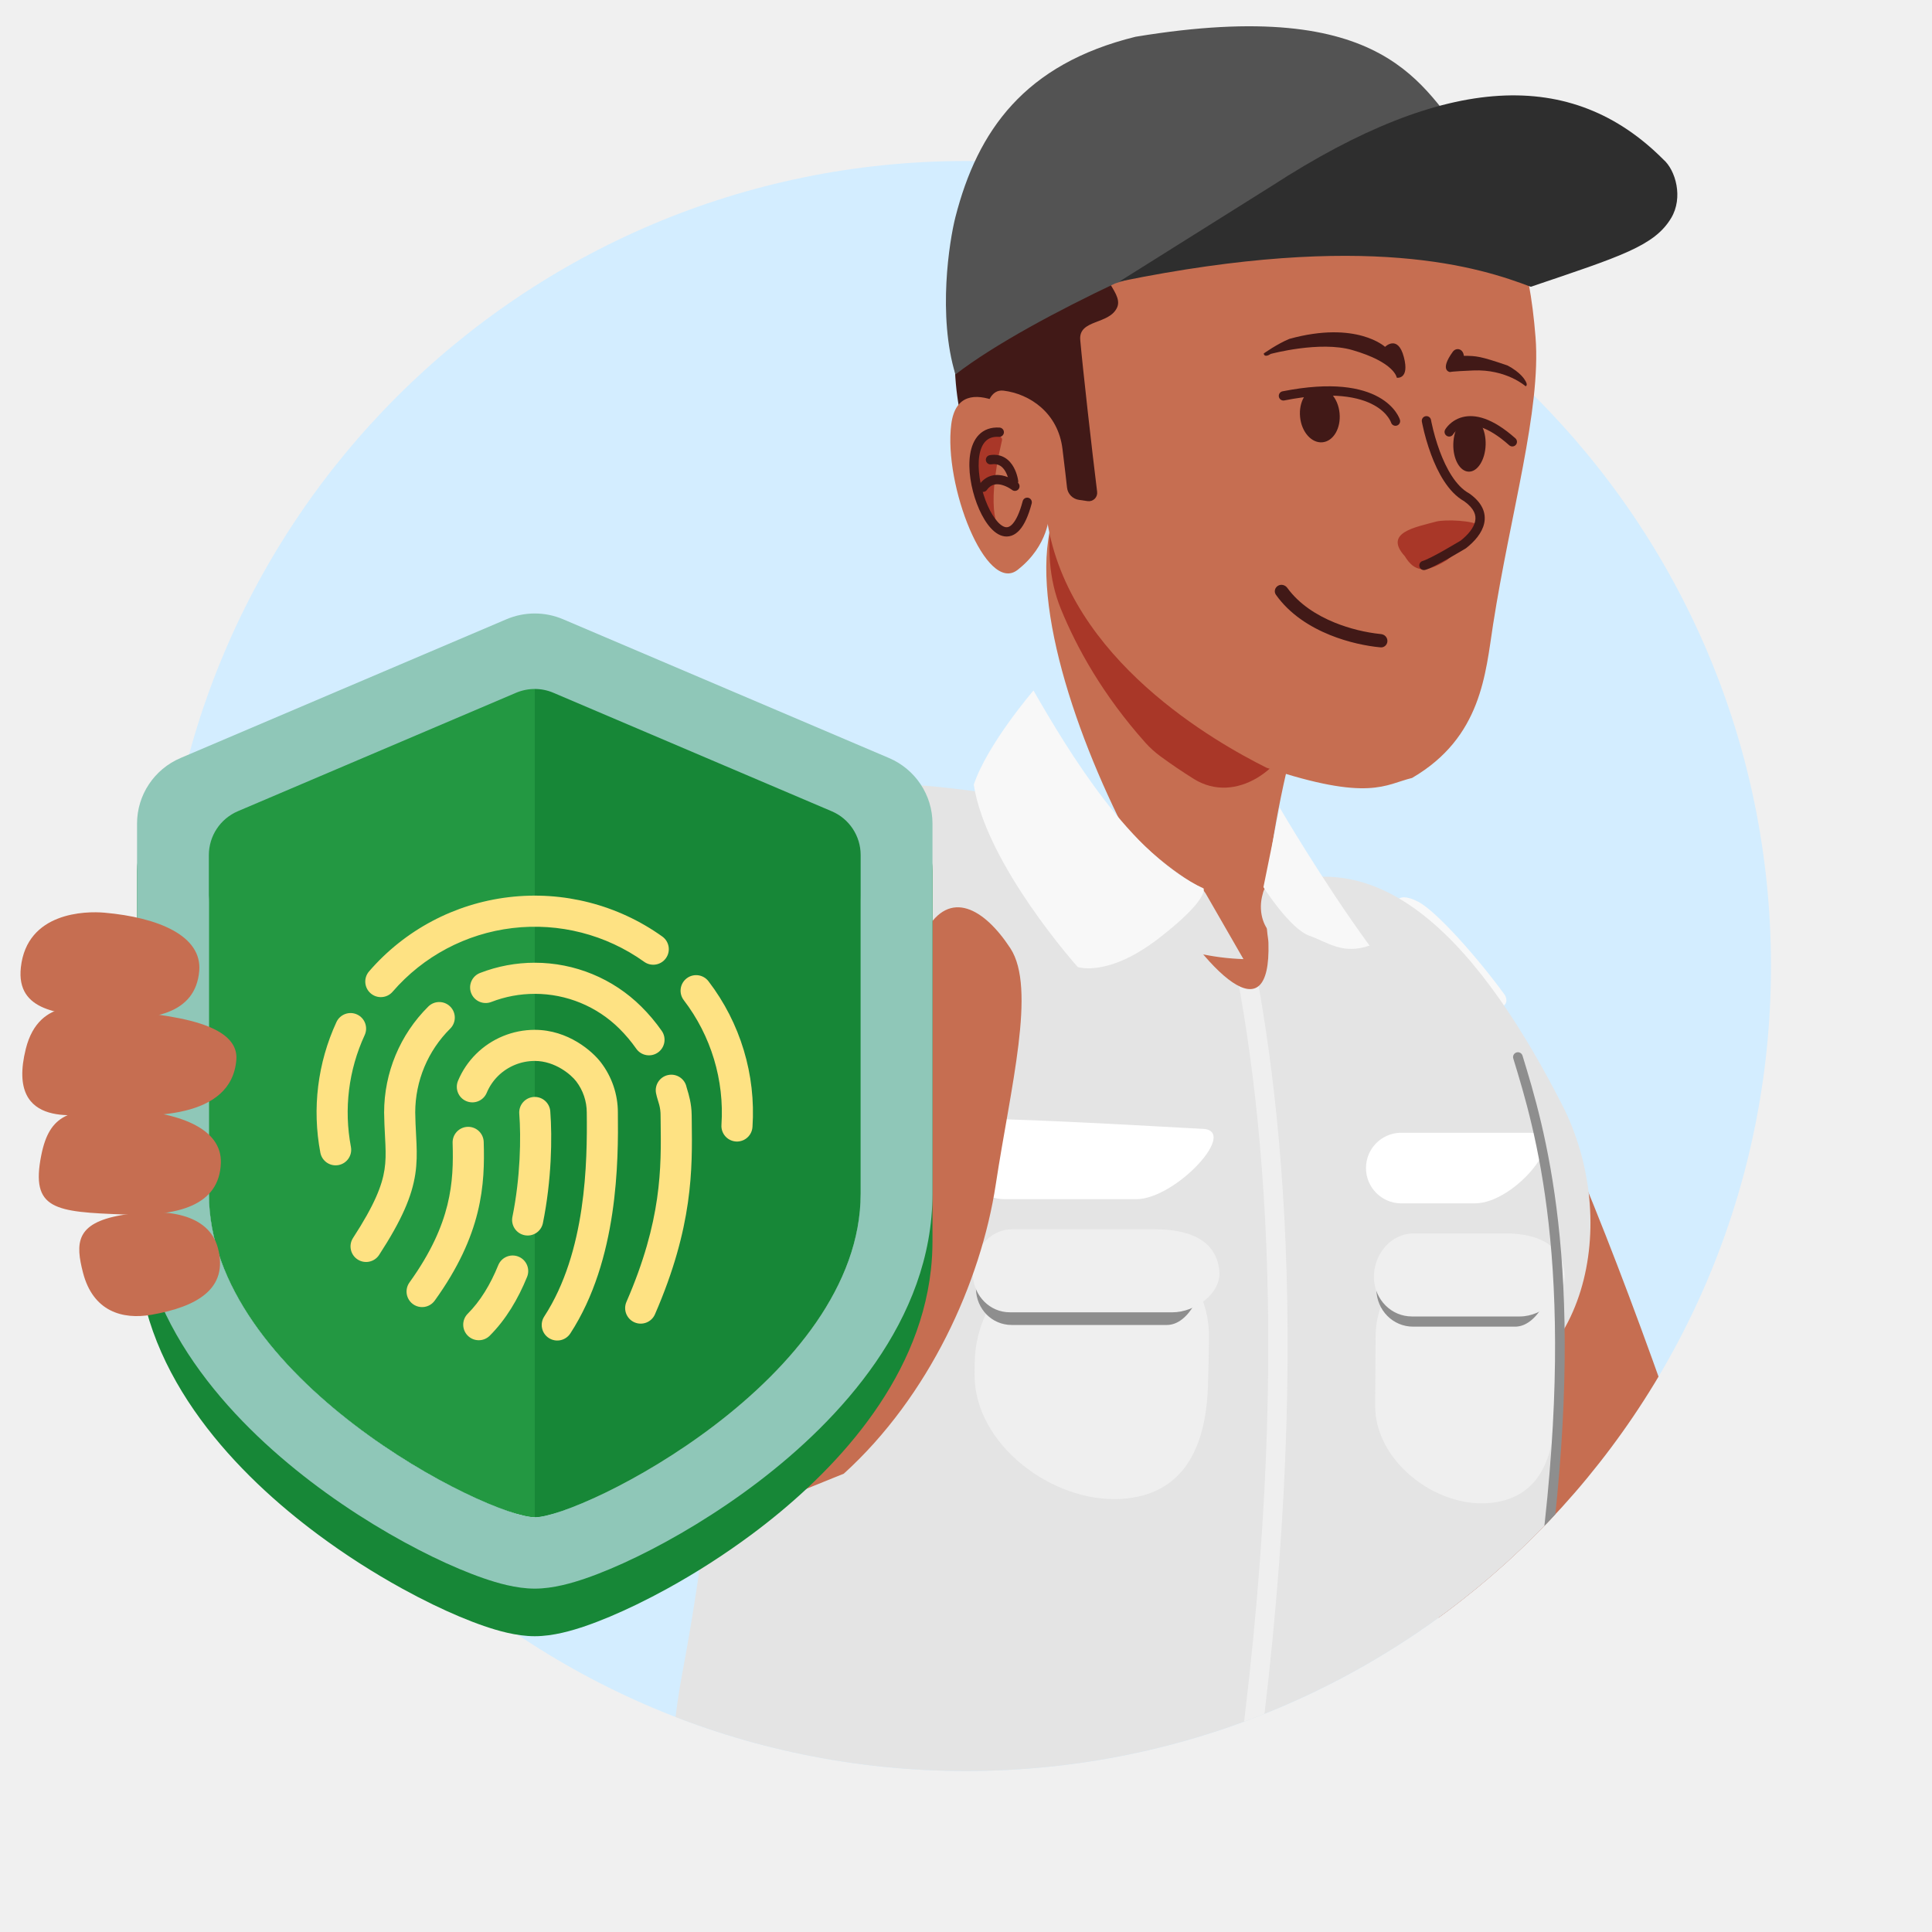
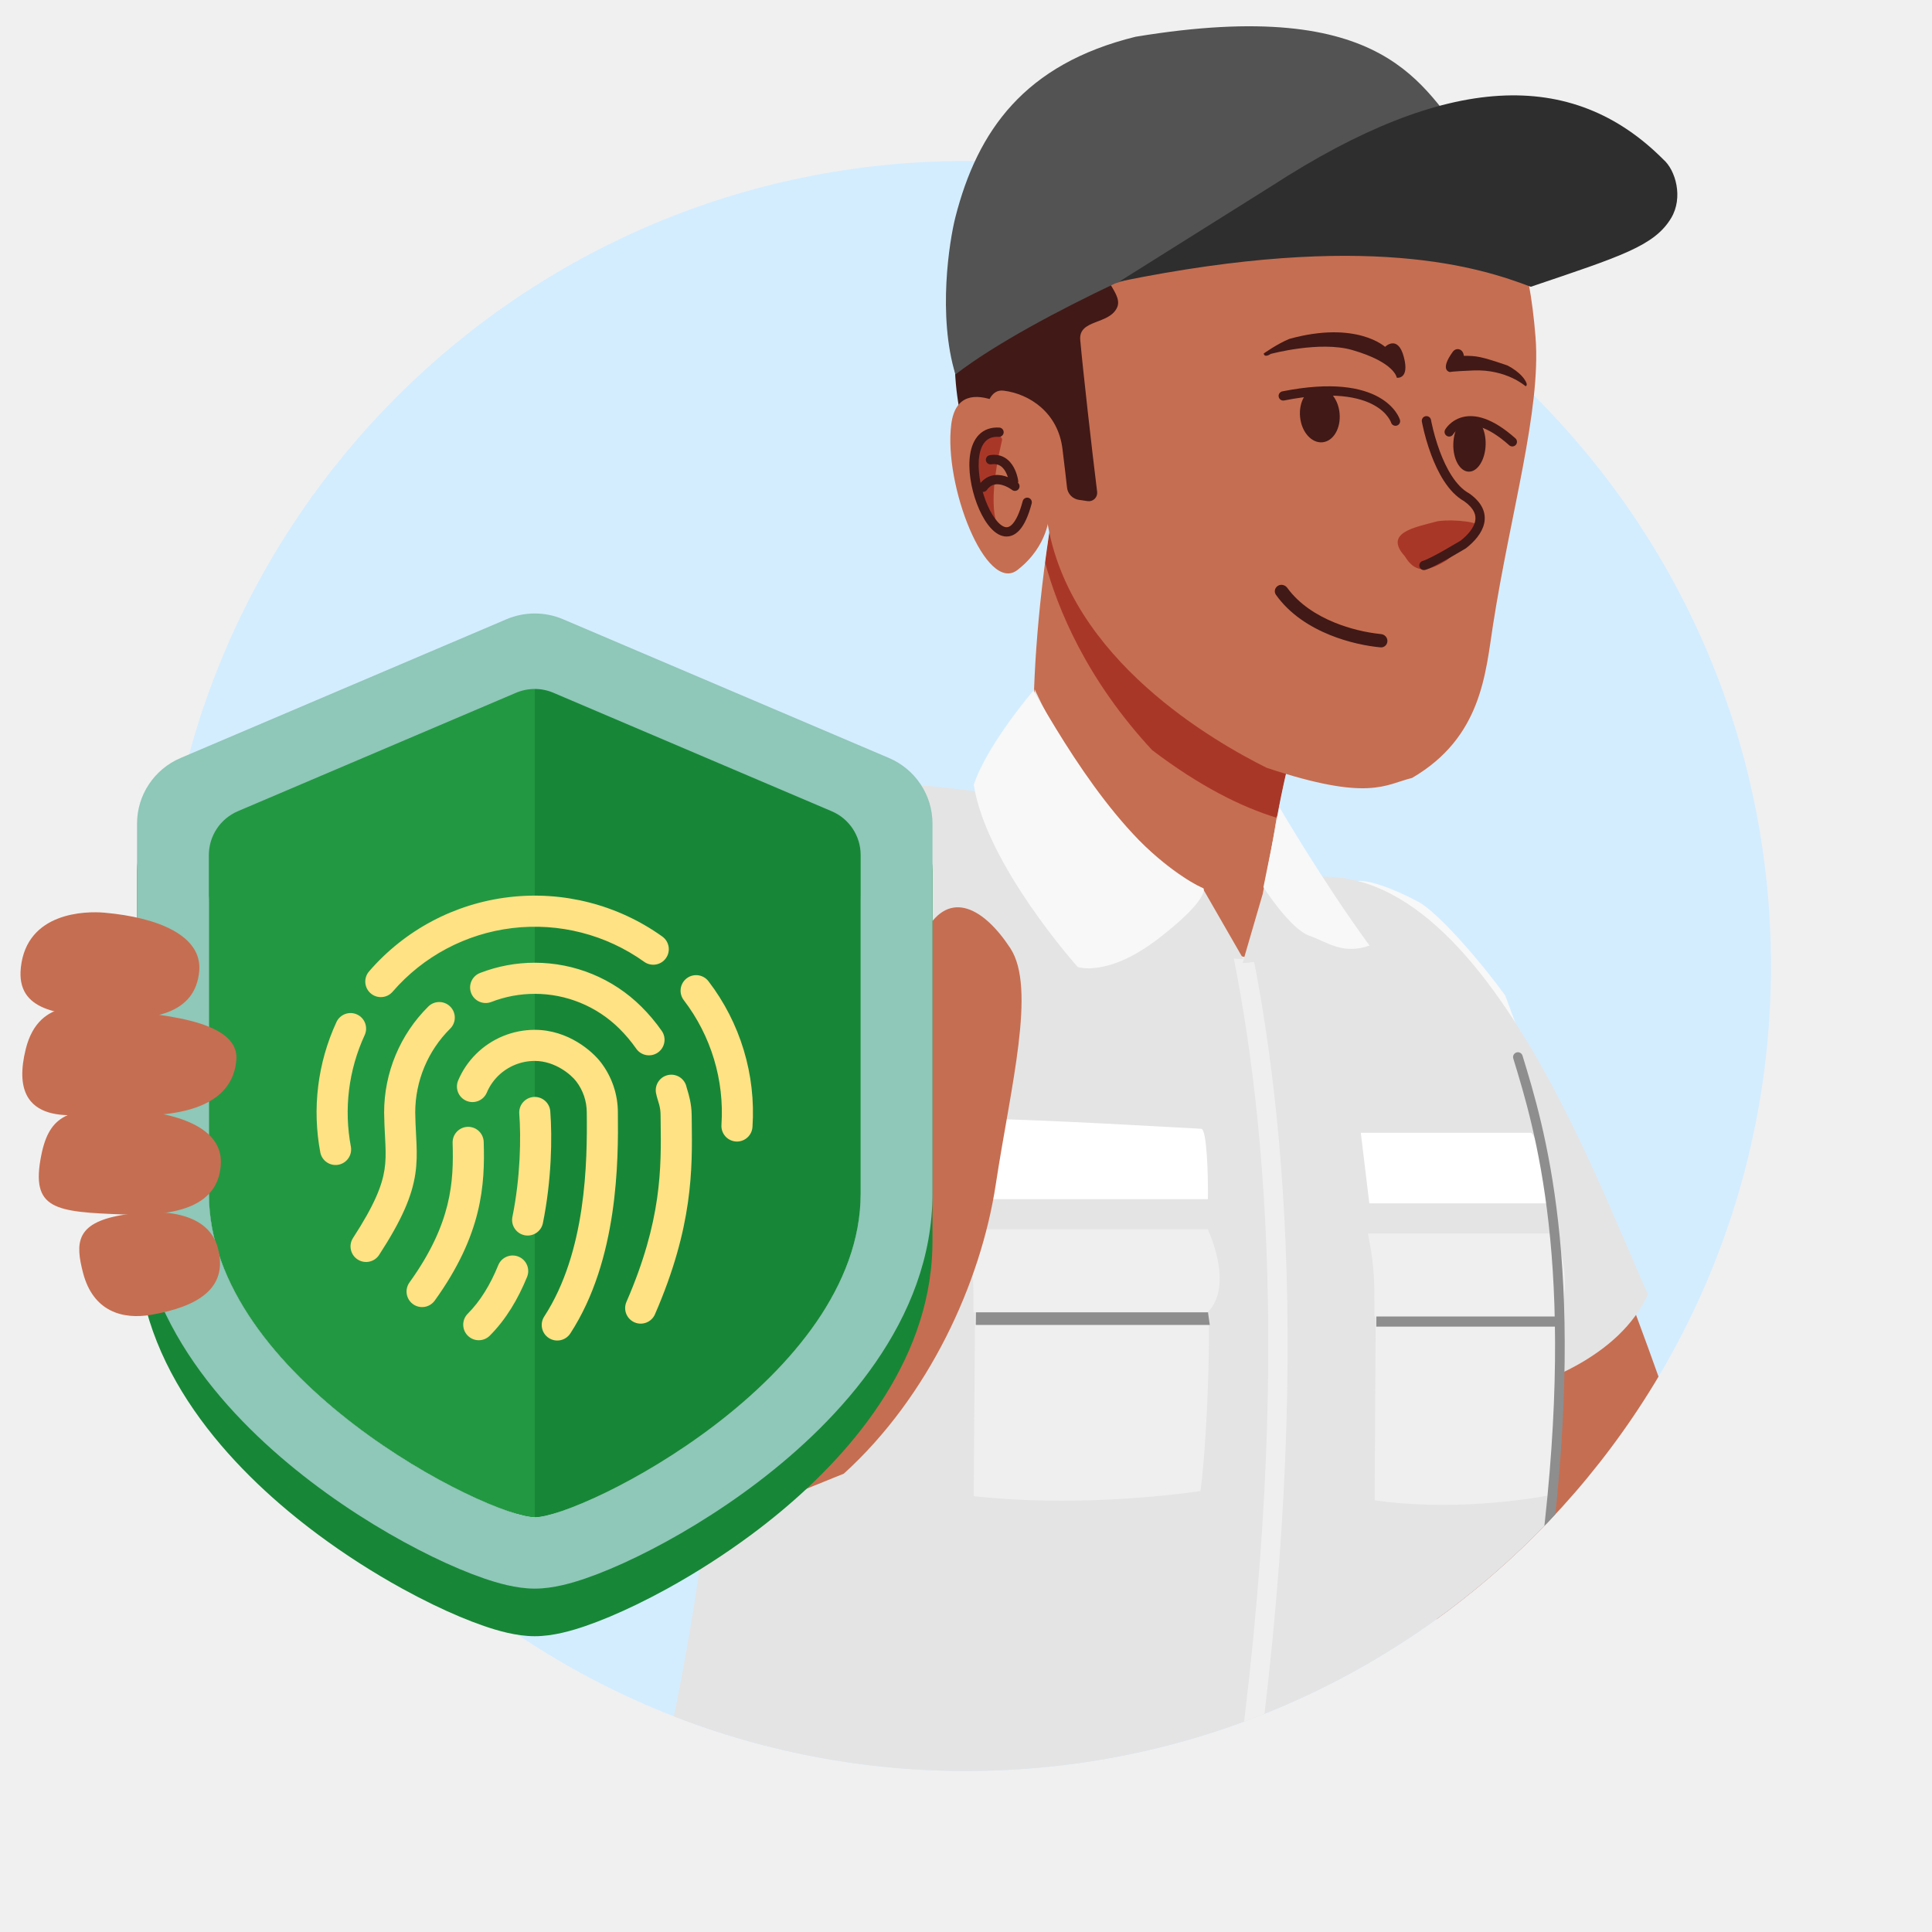
<svg xmlns="http://www.w3.org/2000/svg" width="300" height="300" fill="none" class="persona-ilustration" viewBox="0 0 300 300">
  <g clip-path="url(#u6YDy9rCmv_a)">
    <g clip-path="url(#u6YDy9rCmv_b)">
      <rect width="250" height="250" x="24.999" y="25" fill="#D3EDFF" rx="125" />
-       <path fill="#C66E51" d="M268.912 302.457c8.334-4.606 10.792-21.074 7.987-30.174-10.183-33.029-36.447-114.342-51.582-125.86-9.585-7.295-43.426-18.998-47.113 4.111-1.39 8.705 10.677 30.706 20.827 50.13 10.515 20.12 20.406 43.144 30.656 63.401a622 622 0 0 1 8.198 16.864c7.149 15.256 16.282 29.678 31.027 21.528" />
-       <path fill="#F8F8F8" d="M228.644 151.744c-1.902-2.121-5.863-5.513-9.773-8.631-3.293-2.626-2.274-5.037 1.436-3.044 2.823 1.516 9.208 8.718 13.321 14.374q.108.148.172.32c.479 1.292-.71 2.025-1.615.987a388 388 0 0 0-3.541-4.006" />
-       <path fill="#E4E4E4" d="M193.083 187.76c4.261 18.467 14.257 33.207 32.979 30.263 20.326-3.196 25.857-28.236 16.468-46.544-11.576-22.571-28.561-45.16-50.427-30.876-7.37 4.815-3.728 26.758.98 47.157" />
-       <path fill="#E4E4E4" d="M237.785 168.454c-1.821-5.003-5.469-8.959-9.385-12.568-7.836-7.22-21.113-19.205-24.181-20.401-20.679-8.061-59.071-14.787-68.589-13.591s-39.253 8.81-27.935 52.127c6.359 24.338 3.847 55.903-1.744 85.769-8.907 47.574 15.264 97.105 63.665 97.118 30.518.009 61.254-23.745 64.686-54.069 2.144-18.941 4.018-40.379 6.532-76.08 3.802-31.75.143-49.534-3.049-58.305" />
-       <path fill="#EFEFEF" fill-rule="evenodd" d="M190.655 137.668a1.5 1.5 0 0 1 1.809 1.108c5.638 23.483 11.955 65.848 2.996 134.504a1.5 1.5 0 0 1-2.975-.388c8.912-68.294 2.614-110.29-2.938-133.416a1.5 1.5 0 0 1 1.108-1.808" clip-rule="evenodd" />
-       <path fill="#EFEFEF" d="M174.091 232.749c-10.733.641-22.838-8.554-22.757-19.305l.013-1.689c.081-11.027 9.826-19.83 20.85-19.548 8.938.228 15.579 6.477 15.529 15.418a262 262 0 0 1-.163 7.74c-.339 9.577-3.906 16.812-13.472 17.384M231.118 233.398c-8.4.644-17.629-6.679-17.579-15.104.02-3.441.042-7.146.061-10.762.044-8.342 7.422-14.97 15.759-14.692 7.008.234 12.304 5.299 12.357 12.311a334 334 0 0 1-.235 14.357c-.28 7.519-2.861 13.314-10.363 13.89" />
-       <path fill="#fff" d="M186.518 175.274c-.736 0-18.236-1.095-30.535-1.475-3.684-.113-6.569 3.035-6.237 6.705a6.27 6.27 0 0 0 6.244 5.706h20.439c6.176 0 16.265-10.936 10.089-10.936M237.721 175.893h-20.235a5.482 5.482 0 0 0 0 10.962h11.542c6.343 0 15.037-10.962 8.693-10.962" />
-       <path fill="#E4E4E4" d="M141.929 166.183c-2.546 24.294-19.512 45.674-42.191 36.601-11.649-4.66-15.458-20.015-11.068-31.768 7.52-20.132 24.154-43.1 37.352-47.518 7.725-2.587 14.967 5.114 16.226 13.163 1.22 7.802.829 18.561-.319 29.522" />
-       <path fill="#EFEFEF" d="M123.751 123.191c-8.631 3.962-14.404 9.999-18.139 15.303-2.545 3.614-.784 8.924 3.632 8.725 2.356-.107 4.21-1.96 5.487-3.943 5-7.765 14.788-12.81 20.313-14.327 1.064-.292 2.082-.753 2.914-1.477 2.042-1.778 2.02-4.314-.543-5.187-1.352-.461-2.864-.773-4.232-.652-2.618 0-7.337.596-9.432 1.558" />
-       <path fill="#8E8E8E" d="M187.003 196.674c-.147-3.13-2.603-3.233-5.736-3.287l-23.403-.408c-3.712-.064-6.405 3.483-6.317 7.194.072 3.075 2.467 5.567 5.543 5.567h24.11c3.507 0 5.966-5.563 5.803-9.066M241.163 196.966c-.119-3.184-2.62-3.276-5.806-3.347l-15.262-.344c-3.69-.083-6.45 3.313-6.371 7.004.068 3.161 2.547 5.723 5.71 5.723h15.836c3.494 0 6.023-5.544 5.893-9.036" />
-       <path fill="#EFEFEF" d="M189.338 197.364c-.448-4.967-4.967-6.48-9.954-6.48h-22.195c-3.713 0-6.337 3.54-6.117 7.246.185 3.121 2.622 5.644 5.749 5.644h25.243c3.501 0 7.589-2.923 7.274-6.41M242.945 197.737c-.393-4.656-4.468-6.207-9.141-6.207h-14.261c-3.686 0-6.373 3.399-6.191 7.08.159 3.214 2.684 5.81 5.902 5.81h16.745c3.511 0 7.241-3.184 6.946-6.683" />
-       <path fill="#8E8E8E" fill-rule="evenodd" d="M235.479 163.424a.75.75 0 0 1 .937.498l.007.023c3.367 11 9.887 32.299 4.48 76.588a.751.751 0 0 1-1.489-.182c5.368-43.973-1.087-65.06-4.412-75.922l-.021-.068a.75.75 0 0 1 .498-.937" clip-rule="evenodd" />
-       <path fill="#C66E51" d="M204.844 100.725h-.002c-.02.061-9.943 31.686-7.951 44.937q.063.417.072.773c.788 28.291-38.285-34.587-34.198-62.593q.288-1.973.621-4.037c5.135-31.783 41.371 20.78 41.466 20.917.002.003-.004.001-.008.003" />
-       <path fill="#000" d="M164.409 75.573c.22-.636.61-1.194 1.093-1.663a4.965 4.965 0 0 1 7.041.123l25.675 26.733c3.133 3.262 4.555 6.93 3.418 11.307-1.91 7.355-9.78 12.899-16.237 8.892a83 83 0 0 1-5.211-3.528 15.2 15.2 0 0 1-2.362-2.144c-6.555-7.356-10.601-14.634-13.097-20.748-1.9-4.654-2.145-9.776-1.343-14.74.262-1.625.606-3.03 1.023-4.233" opacity=".5" style="mix-blend-mode:overlay" />
-       <path fill="#E4E4E4" d="M193.09 148.933q-.002.005-.005.002l-5.862-10.186A3.17 3.17 0 0 0 186 137.57c-2.481-1.38-10.499-6.46-18.43-18.206-2.082-3.082-9.451 1.091-12.286 3.499-1.525 1.296.248 1.831 1.373 3.485 4.543 6.68 17.012 21.948 36.43 22.583q.003 0 .003.002M196.082 138.785c.524-2.697 4.847-2.537 5.934-.014.128.299.012.179 0 .504a14.9 14.9 0 0 1-.718 4.033c-1.752 5.267-6.769.806-5.216-4.523" />
+       <path fill="#C66E51" d="M281.103 286.178s-36.721-125.246-55.786-139.755c-9.585-7.295-43.426-18.998-47.113 4.111-2.428 15.212 36.235 71.025 33.955 82.733 17.206 25.523 36.709 72.27 36.709 72.27s25.315 4.992 32.235-19.359" />
+       <path fill="#F8F8F8" d="M228.643 151.743c-3.452-3.849-13.689-11.888-18.096-14.875 1.42-.448 5.544.937 9.759 3.201 2.848 1.529 9.321 8.844 13.429 14.521l1.796 4.841c-.822-.672-2.655-2.967-6.888-7.688" />
+       <path fill="#E4E4E4" d="M200.081 216.55c7.921 4.931 47.008 3.466 55.819-15.553-8.97-19.683-30.84-81.924-63.797-60.394-11.357 7.419 3.435 55.506 7.978 75.947" />
+       <path fill="#E4E4E4" d="M234.25 161.325s-25.611-24.118-30.031-25.84c-20.679-8.062-59.071-14.787-68.589-13.591s-39.253 8.81-27.935 52.126c16.845 64.472-28.557 179.647-28.557 179.647s108.811 7.476 148.493-.28c6.075-43.234 8.537-60.359 13.203-126.629 6.001-50.111-6.584-65.433-6.584-65.433" />
+       <path fill="#EFEFEF" fill-rule="evenodd" d="M190.655 137.667a1.5 1.5 0 0 1 1.809 1.109c5.638 23.483 11.955 65.848 2.996 134.504a1.5 1.5 0 0 1-2.975-.388c8.912-68.294 2.614-110.29-2.938-133.416a1.5 1.5 0 0 1 1.108-1.809" clip-rule="evenodd" />
+       <path fill="#EFEFEF" d="M151.202 232.322c0-4.528.249-29.599.249-40.743 8.491.295 27.453.885 35.377.885 1.557 6.226.885 28.923-.412 39.065-4.835.707-20.073 2.491-35.214.793M213.461 232.967c0-4.528.194-29.6.194-40.743 6.569.294 21.239.884 27.37.884 1.205 6.226.685 28.924-.319 39.065-3.741.708-15.53 2.492-27.245.794" />
+       <path fill="#fff" d="M186.518 175.274c-.89 0-26.321-1.603-37.389-1.603l1.132 12.539h37.304c.053-3.654-.157-10.936-1.047-10.936M237.721 175.893h-26.417l1.322 10.962h27.85c.041-3.654-2.066-10.962-2.755-10.962" />
+       <path fill="#E4E4E4" d="M135.508 203.804c-8.025 4.761-42.453 4.903-50.857-14.3 0-26.263 36.673-80.073 52.693-63.731 11.196 7.66 3.142 57.692-1.836 78.031" />
+       <path fill="#EFEFEF" d="M123.751 123.19c-12.882 5.914-19.398 16.451-22.272 22.271 4.14 1.817 7.269 2.322 11.509 1.111 4.404-10.557 18.114-17.073 23.698-17.992l4.74-4.129c-.301-.603-4.74-3.127-8.243-2.819-2.618 0-7.337.597-9.432 1.558" />
+       <path fill="#8E8E8E" d="m186.911 193.485-36.471-.635c1.432 5.248 1.081 7.778 1.081 12.889h36.334c-.944-6.393-.944-12.254-.944-12.254M241.089 193.748l-28.218-.636c1.108 5.249.837 7.779.837 12.89h28.11c-.729-6.597-.729-12.254-.729-12.254" />
+       <path fill="#EFEFEF" d="M187.539 190.884h-37.697c1.383 5.248 1.317 7.778 1.317 12.89h36.38c4.171-4.269 0-12.89 0-12.89M241.573 191.53h-29.165c1.07 5.249 1.019 7.779 1.019 12.89h28.146c3.227-4.268 0-12.89 0-12.89" />
+       <path fill="#8E8E8E" fill-rule="evenodd" d="M235.479 163.424a.75.75 0 0 1 .937.497l.007.024c3.367 11 9.887 32.299 4.48 76.587a.751.751 0 0 1-1.489-.181c5.368-43.973-1.087-65.06-4.412-75.922l-.021-.069a.75.75 0 0 1 .498-.936" clip-rule="evenodd" />
+       <path fill="#C66E51" d="M204.842 100.725s-9.945 31.673-7.951 44.937c1.953 13.012-35.437-18.283-35.437-18.283s-3.21-15.75 1.932-47.574 41.466 20.917 41.466 20.917z" />
+       <path fill="#000" d="m164.77 74.62 4.314-4.189 34.191 35.601c-1.433 5.064-3.548 13.07-5.006 20.956-5.469-1.661-11.926-4.865-19.366-10.509-10.153-10.947-14.643-21.851-16.625-29.138q.474-3.605 1.107-7.536c.336-2.075.803-3.79 1.385-5.185" opacity=".5" style="mix-blend-mode:overlay" />
+       <path fill="#E4E4E4" d="m193.09 148.944-6.311-10.966s-15.044-6.977-26.12-30.952c-.865 13.59-5.932 16.241-5.932 16.241s13.474 24.852 38.362 25.664z" />
+       <path fill="#E4E4E4" d="M198.284 126.668c2.397 9.074 3.737 12.117 3.737 12.117s.326 10.549-9.074 10.755l3.134-10.755c.79-4.068 1.769-9.269 2.203-12.117" />
    </g>
-     <path fill="#C66E51" d="M151.06 46.437s.526 5.851 1.345 16.153c1.053 13.131 6.877-3.466 10.191 18.206s26.308 34.536 34.078 38.421c15.971 5.324 18.417 2.59 22.59 1.583 10.833-6.312 11.4-16.258 12.581-23.826 2.698-17.293 7.47-33.344 6.596-44.561-1.941-24.93-11.314-27.704-20.521-32.848s-62.132-10.884-66.833 26.886v-.028z" />
-     <path fill="#411917" d="M152.932 70.008s-1.123-9.845 2.911-9.346c4.049.5 8.459 3.439 9.138 9.054.347 2.87.582 4.798.707 6.004a2.164 2.164 0 0 0 1.858 1.9l1.331.194a1.3 1.3 0 0 0 1.484-1.456c-.763-6.1-2.251-19.311-2.621-23.572-.282-3.246 4.559-2.33 5.741-5.081 1.092-2.545-4.604-5.692 0-7.093 35.66-11.74 63.227.416 63.227.416s-1.789-10.746-8.832-19.051c-7.044-8.292-24.945-15.96-43.331-11.425-17.248 4.242-30.393 15.39-34.511 31.46-4.118 16.071 0 26.22 1.234 29.23 1.234 3.008 1.664-1.248 1.664-1.248v.027z" />
-     <path fill="#411917" d="M197.373 54.943s7.581-2.04 12.59-.594c6.656 1.92 6.931 4.307 6.931 4.307s2.028.316 1.093-3.224-2.917-1.574-2.917-1.574-4.424-4.107-14.843-1.241c-1.881.767-3.994 2.27-3.994 2.27s.008.77 1.142.042zM205.357 68.678c1.692-.166 2.884-2.19 2.649-4.534-.222-2.33-1.789-4.09-3.481-3.924-1.691.167-2.884 2.191-2.648 4.534.222 2.33 1.789 4.09 3.48 3.924" />
-     <path fill="#411917" fill-rule="evenodd" d="m217.381 65.185-.69.209.69-.208a.72.72 0 0 1-1.378.422l-.001-.002-.012-.033a3 3 0 0 0-.071-.164c-.07-.148-.19-.37-.38-.634-.379-.525-1.042-1.227-2.164-1.852-2.241-1.248-6.408-2.241-13.973-.738a.722.722 0 0 1-.281-1.415c7.768-1.543 12.316-.578 14.956.893 1.319.735 2.138 1.584 2.632 2.269.246.341.409.64.514.86q.077.166.115.268l.029.082.009.027.003.01.002.004z" clip-rule="evenodd" />
-     <path fill="#000" d="M226.874 85.19s3.76-2.619 2.942-3.506c-.818-.888-5.477-1.053-6.808-.693-3.245.887-8.195 1.705-4.881 5.366 1.553 2.536 3.246 2.642 6.525.632z" opacity=".5" style="mix-blend-mode:overlay" />
-     <path fill="#411917" fill-rule="evenodd" d="M221.371 64.626a.72.72 0 0 0-.585.836l.71-.126-.71.126.001.002.001.007.004.022.016.085q.02.11.062.312a33.175 33.175 0 0 0 1.353 4.696c.505 1.358 1.165 2.819 2.006 4.111.83 1.275 1.864 2.43 3.141 3.143.805.578 1.268 1.135 1.51 1.64.239.5.279.99.175 1.475-.216 1.008-1.067 2.059-2.252 2.998l-.016.009-.153.092a107.425 107.425 0 0 1-2.344 1.366c-.679.383-1.391.774-2.01 1.087-.642.325-1.117.533-1.352.594a.72.72 0 1 0 .36 1.396c.41-.106 1.02-.388 1.644-.704.647-.327 1.38-.73 2.067-1.117a107 107 0 0 0 2.376-1.385l.157-.094.055-.033h.001l-.374-.617.374.616a1 1 0 0 0 .072-.05c1.286-1.01 2.48-2.338 2.805-3.856a3.68 3.68 0 0 0-.284-2.399c-.379-.793-1.045-1.533-2.009-2.217a1 1 0 0 0-.07-.044c-1.009-.553-1.896-1.507-2.664-2.686-.764-1.174-1.381-2.53-1.864-3.828a32 32 0 0 1-1.292-4.486l-.058-.29-.014-.074-.003-.018-.001-.003a.72.72 0 0 0-.835-.586" clip-rule="evenodd" />
-     <path fill="#411917" d="M236.918 59.993s-2.98-2.696-8.175-2.468c-3.611.155-3.586.25-3.586.25s-1.711-.191.429-3.149c.505-.7 1.589-.53 1.724.628 1.956.004 2.531.05 6.741 1.485 2.138 1.1 2.758 2.315 2.758 2.315s.517.724.106.911zM230.689 69.066c.069-2.344-.999-4.285-2.385-4.327-1.387-.041-2.565 1.83-2.635 4.174-.069 2.343.999 4.285 2.385 4.326 1.387.042 2.565-1.83 2.635-4.174" />
-     <path fill="#411917" fill-rule="evenodd" d="M225.656 67.422v.001l-.001.002-.001.001a.721.721 0 0 1-1.25-.719l.626.357c-.626-.356-.626-.357-.626-.358h.001l.002-.004.004-.006.011-.019.035-.057q.045-.069.126-.18a4.592 4.592 0 0 1 2.512-1.67c1.893-.489 4.585.06 8.218 3.295a.721.721 0 0 1-.959 1.077c-3.453-3.074-5.663-3.295-6.899-2.976a3.15 3.15 0 0 0-1.716 1.137q-.051.069-.071.101l-.013.02M207.291 96.695a26.6 26.6 0 0 0 7.158 1.768c.566.054 1.009.53.988 1.099-.021.568-.499 1.013-1.065.961-2.101-.191-4.981-.757-7.853-1.92-3.087-1.249-6.253-3.223-8.396-6.25-.328-.464-.169-1.1.318-1.394s1.116-.134 1.45.326c1.838 2.53 4.572 4.266 7.4 5.41" clip-rule="evenodd" />
+     <path fill="#C66E51" d="M151.06 46.436s.526 5.852 1.345 16.154c1.053 13.13 6.877-3.467 10.191 18.206s26.308 34.536 34.078 38.421c15.971 5.323 18.417 2.59 22.59 1.582 10.833-6.312 11.4-16.258 12.581-23.826 2.698-17.293 7.47-33.343 6.596-44.56-1.941-24.931-11.314-27.704-20.521-32.848-9.207-5.145-62.132-10.885-66.833 26.885v-.028z" />
+     <path fill="#411917" d="M152.932 70.007s-1.123-9.844 2.911-9.345c4.049.499 8.459 3.438 9.138 9.054.347 2.87.582 4.798.707 6.004.111.984.874 1.76 1.858 1.9l1.331.194a1.3 1.3 0 0 0 1.484-1.456c-.763-6.101-2.251-19.312-2.621-23.572-.282-3.246 4.559-2.33 5.741-5.081 1.092-2.545-4.604-5.692 0-7.093 35.66-11.74 63.227.416 63.227.416s-1.789-10.746-8.832-19.051c-7.044-8.292-24.945-15.96-43.331-11.426-17.248 4.243-30.393 15.391-34.511 31.462s0 26.22 1.234 29.228c1.234 3.01 1.664-1.248 1.664-1.248v.028z" />
+     <path fill="#411917" d="M197.373 54.943s7.581-2.04 12.59-.595c6.656 1.921 6.931 4.308 6.931 4.308s2.028.316 1.093-3.224-2.917-1.574-2.917-1.574-4.424-4.107-14.843-1.241c-1.881.767-3.994 2.27-3.994 2.27s.008.77 1.142.042zM205.357 68.678c1.692-.166 2.884-2.19 2.649-4.534-.222-2.33-1.789-4.09-3.481-3.924s-2.884 2.19-2.648 4.534c.222 2.33 1.789 4.09 3.48 3.924" />
+     <path fill="#411917" fill-rule="evenodd" d="M217.382 65.184s0 .002-.69.21l.69-.208a.72.72 0 0 1-1.379.421l-.001-.002-.012-.033a2 2 0 0 0-.07-.163c-.07-.149-.19-.37-.38-.634-.379-.526-1.042-1.227-2.164-1.852-2.241-1.249-6.408-2.241-13.973-.738a.721.721 0 1 1-.281-1.415c7.768-1.543 12.316-.578 14.956.893 1.319.735 2.138 1.584 2.631 2.269.246.341.41.64.514.86a4 4 0 0 1 .145.35l.009.027.003.01.001.004z" clip-rule="evenodd" />
+     <path fill="#000" d="M226.873 85.19s3.76-2.619 2.942-3.506c-.818-.888-5.477-1.054-6.808-.693-3.244.887-8.195 1.705-4.881 5.366 1.554 2.535 3.246 2.641 6.526.631z" opacity=".5" style="mix-blend-mode:overlay" />
+     <path fill="#411917" fill-rule="evenodd" d="M221.371 64.626a.72.72 0 0 0-.585.835l.71-.125-.71.125v.001l.001.002.001.007.004.022.016.084q.02.11.062.313a33.167 33.167 0 0 0 1.353 4.696c.505 1.358 1.165 2.818 2.006 4.111.83 1.275 1.864 2.43 3.141 3.143.805.577 1.268 1.134 1.51 1.64.239.5.279.989.175 1.475-.216 1.008-1.067 2.059-2.252 2.998l-.016.009-.153.092a108.215 108.215 0 0 1-2.344 1.366c-.679.383-1.391.773-2.01 1.087-.642.325-1.117.533-1.352.593a.72.72 0 1 0 .36 1.397c.41-.106 1.02-.388 1.644-.704a54 54 0 0 0 2.067-1.118 107 107 0 0 0 2.376-1.384l.157-.094.055-.033.001-.001-.374-.617.374.617a1 1 0 0 0 .072-.05c1.286-1.011 2.48-2.338 2.805-3.856a3.68 3.68 0 0 0-.284-2.4c-.379-.792-1.045-1.532-2.009-2.216a1 1 0 0 0-.07-.044c-1.009-.554-1.896-1.507-2.664-2.686-.764-1.174-1.381-2.53-1.864-3.828a32 32 0 0 1-1.292-4.486l-.058-.29-.014-.074-.003-.018-.001-.004a.72.72 0 0 0-.835-.585" clip-rule="evenodd" />
+     <path fill="#411917" d="M236.918 59.993s-2.98-2.697-8.175-2.468c-3.611.155-3.586.25-3.586.25s-1.711-.192.429-3.15c.505-.7 1.589-.529 1.724.628 1.956.005 2.531.05 6.741 1.486 2.138 1.1 2.758 2.315 2.758 2.315s.517.724.106.91zM230.689 69.065c.069-2.343-.999-4.284-2.385-4.326-1.387-.041-2.565 1.83-2.635 4.174-.069 2.343.999 4.284 2.385 4.326 1.387.041 2.565-1.83 2.635-4.174" />
+     <path fill="#411917" fill-rule="evenodd" d="M225.656 67.422v.001l-.001.001-.001.002a.721.721 0 0 1-1.25-.719l.626.357-.626-.358.001-.001.002-.003.004-.007.011-.018.035-.057q.045-.07.126-.18a4.592 4.592 0 0 1 2.512-1.67c1.893-.489 4.585.06 8.218 3.295a.721.721 0 0 1-.959 1.077c-3.453-3.075-5.663-3.295-6.899-2.976a3.15 3.15 0 0 0-1.716 1.137 2 2 0 0 0-.071.101l-.013.02M207.291 96.695a26.6 26.6 0 0 0 7.158 1.767c.566.055 1.009.531.988 1.1-.021.568-.499 1.013-1.065.961-2.101-.192-4.981-.757-7.853-1.92-3.087-1.249-6.253-3.223-8.396-6.25-.328-.465-.169-1.1.318-1.394s1.116-.134 1.45.326c1.838 2.53 4.572 4.265 7.4 5.41" clip-rule="evenodd" />
    <path fill="#C66E51" d="M160.476 65.708s-11.542-9.26-12.763.162c-1.222 9.435 5.409 26.436 10.295 22.622 4.886-3.802 4.911-8.613 4.911-8.613z" />
    <path fill="#000" d="M153.44 80.492s-2.331-3.952-1.737-9.803c-.311-4.936 4.138-3.428 3.889-2.33-2.817 11.952-.212 13.971-.212 13.971" opacity=".5" style="mix-blend-mode:overlay" />
-     <path fill="#411917" fill-rule="evenodd" d="M157.258 81.324c.516-.586 1.064-1.682 1.547-3.513a.721.721 0 0 1 1.395.368c-.505 1.911-1.124 3.263-1.86 4.098-.373.425-.795.736-1.265.901-.476.168-.959.17-1.42.043-.891-.246-1.665-.963-2.299-1.82-.648-.875-1.219-1.993-1.675-3.203-.906-2.407-1.404-5.32-1.039-7.643.182-1.164.593-2.252 1.354-3.034.783-.806 1.866-1.213 3.215-1.127a.721.721 0 1 1-.092 1.44c-.982-.063-1.635.225-2.089.692-.478.492-.807 1.255-.964 2.253-.313 2 .115 4.651.965 6.91.422 1.123.936 2.114 1.484 2.855.562.76 1.094 1.168 1.524 1.287a.9.9 0 0 0 .558-.013c.185-.065.409-.208.661-.494" clip-rule="evenodd" />
+     <path fill="#411917" fill-rule="evenodd" d="M157.258 81.325c.516-.586 1.064-1.683 1.547-3.514a.721.721 0 0 1 1.395.368c-.505 1.911-1.124 3.263-1.86 4.098-.373.425-.795.736-1.265.902-.476.167-.959.17-1.42.042-.891-.246-1.665-.962-2.299-1.82-.648-.875-1.219-1.993-1.675-3.203-.906-2.407-1.404-5.32-1.039-7.643.182-1.164.593-2.251 1.354-3.034.783-.806 1.866-1.213 3.215-1.126a.722.722 0 0 1-.092 1.439c-.982-.063-1.635.225-2.089.693-.478.49-.807 1.254-.964 2.252-.313 2 .115 4.652.965 6.91.422 1.124.936 2.114 1.484 2.855.562.76 1.094 1.168 1.524 1.287a.9.9 0 0 0 .558-.013c.185-.065.409-.208.661-.493" clip-rule="evenodd" />
    <path fill="#411917" fill-rule="evenodd" d="m158.112 74.693-.716.087za.722.722 0 0 1-1.431.176m0 0-.001-.004-.003-.022-.017-.102a5 5 0 0 0-.084-.38 4.9 4.9 0 0 0-.436-1.117c-.216-.386-.49-.715-.833-.924-.328-.2-.766-.32-1.384-.219a.721.721 0 1 1-.233-1.423c.94-.154 1.73.022 2.367.41.622.38 1.05.93 1.343 1.454.293.526.469 1.06.571 1.455a6 6 0 0 1 .138.676l.002.013.001.004v.003" clip-rule="evenodd" />
    <path fill="#411917" fill-rule="evenodd" d="m158.037 74.935-.443.569za.721.721 0 0 1-.885 1.14m0 0-.003-.003-.018-.013-.084-.06a5 5 0 0 0-.329-.209 4.9 4.9 0 0 0-1.098-.478c-.427-.12-.853-.158-1.243-.062-.373.092-.767.317-1.131.827a.721.721 0 0 1-1.174-.839c.554-.775 1.236-1.21 1.961-1.388.707-.174 1.399-.09 1.978.074a6.3 6.3 0 0 1 1.434.62 7 7 0 0 1 .542.354l.034.025.011.008.003.003.002.002" clip-rule="evenodd" />
    <path fill="#F8F8F8" d="M151.205 121.848c1.913 12.434 16.151 28.314 16.151 28.314s4.676 1.638 12.576-4.46 6.958-7.748 6.958-7.748c-11.269-5.122-20.964-21.245-26.411-30.732 0 0-7.179 8.341-9.274 14.626M198.7 125.391s6.656 11.439 13.964 21.44c-4.184 1.44-6.438-.49-9.36-1.538-3.027-1.086-7.118-7.537-7.118-7.537z" />
-     <path fill="#535353" d="M173.101 44.035c35.661-11.74 63.935 0 63.935 0s0-9.084-9.162-22.057c-7.044-8.292-12.257-22.762-51.543-16.271-17.249 4.243-24.536 14.588-27.971 27.99-.95 3.71-2.789 15.301 0 24.449 6.165-4.769 16.402-10.163 24.741-14.111" />
-     <path fill="#2E2E2E" d="m197.507 28.855-23.692 14.864c38.635-7.905 56.132-2.132 63.886.812 14.012-4.74 19.192-6.335 21.796-10.673 1.909-3.182.691-7.446-1.217-9.097-14.153-14.198-33.585-13.524-60.773 4.094" />
-     <path fill="#C66E51" d="M131.025 228.831 98.748 241.89s-7.68-4.689-7.266-15.139c.415-10.451 24.123-8.832 37.644-24.803 14.564-7.167 10.938-50.883 14.637-57.407 3.699-6.525 9.063-3.508 13.124 2.703 4.062 6.211.049 21.473-2.264 36.67-2.313 15.196-10.363 32.913-23.598 44.917" />
-     <path fill="#178737" fill-rule="evenodd" d="M21.28 135.274c0-4.433 2.659-8.438 6.76-10.184l50.604-21.544a11.23 11.23 0 0 1 8.788 0l50.604 21.544c4.101 1.746 6.76 5.751 6.76 10.184v57.448q-.002 2.274-.248 4.47c-1.972 17.669-15.296 31.508-26.696 40.219q-.55.42-1.103.832l-.053.04a115 115 0 0 1-13.06 8.389l-.069.037a104 104 0 0 1-4.673 2.421c-2.849 1.384-5.56 2.526-7.96 3.351-2.013.691-4.994 1.59-7.896 1.59s-5.883-.899-7.896-1.59c-2.399-.825-5.111-1.967-7.96-3.351a104 104 0 0 1-4.672-2.421l-.07-.037a115 115 0 0 1-13.06-8.389l-.054-.041q-.552-.411-1.102-.831c-12.344-9.433-26.944-24.878-26.944-44.688zm107.856-1.919a7.39 7.39 0 0 1 4.507 6.789v52.579c0 28.725-43.376 50.269-50.605 50.269-6.647 0-43.857-18.216-49.803-43.481 5.234 22.236 34.684 39.011 46.202 42.714 1.953.628 3.601-.888 3.601-2.927 0 2.039 1.648 3.555 3.602 2.927 12.662-4.071 47.003-23.943 47.003-49.502v-7.387c0 25.559-34.34 45.432-47.003 49.502-1.95.627-3.596 2.413-3.602 4.448-.006-2.035-1.652-3.821-3.602-4.448-12.662-4.07-47.003-23.943-47.003-49.502v-45.192a7.39 7.39 0 0 1 4.507-6.789l43.169-18.378a7.48 7.48 0 0 1 5.858 0z" clip-rule="evenodd" />
+     <path fill="#535353" d="M173.101 44.035c35.661-11.741 63.935 0 63.935 0s0-9.084-9.162-22.057c-7.044-8.292-12.257-22.762-51.543-16.271-17.249 4.243-24.536 14.588-27.971 27.99-.95 3.71-2.789 15.3 0 24.449 6.165-4.769 16.402-10.163 24.741-14.111" />
+     <path fill="#2E2E2E" d="m197.507 28.854-23.692 14.864c38.635-7.904 56.132-2.131 63.886.812 14.012-4.74 19.192-6.334 21.796-10.673 1.909-3.182.691-7.446-1.217-9.097-14.153-14.198-33.585-13.524-60.773 4.094" />
+     <path fill="#C66E51" d="M131.024 228.831 98.747 241.89s-7.68-4.689-7.265-15.139c.415-10.451 24.123-8.832 37.643-24.803 14.564-7.167 10.938-50.883 14.637-57.407 3.699-6.525 9.064-3.508 13.125 2.703s.048 21.473-2.264 36.67c-2.313 15.196-10.363 32.913-23.599 44.917" />
+     <path fill="#178737" fill-rule="evenodd" d="M21.28 135.273c0-4.432 2.659-8.438 6.76-10.184l50.604-21.543a11.22 11.22 0 0 1 8.788 0l50.604 21.543c4.101 1.746 6.76 5.752 6.76 10.184v57.449q-.002 2.273-.248 4.469c-1.972 17.669-15.296 31.508-26.696 40.22q-.55.42-1.103.831l-.053.041a115.5 115.5 0 0 1-13.06 8.389l-.069.037c-1.614.887-3.18 1.695-4.673 2.421-2.849 1.383-5.56 2.526-7.96 3.35-2.013.692-4.994 1.591-7.896 1.591s-5.883-.899-7.896-1.591c-2.399-.824-5.111-1.967-7.96-3.35a106 106 0 0 1-4.672-2.421l-.07-.037a115.5 115.5 0 0 1-13.06-8.389l-.054-.042q-.552-.41-1.102-.83c-12.344-9.433-26.944-24.879-26.944-44.688zm107.856-1.919a7.39 7.39 0 0 1 4.507 6.79v52.579c0 28.724-43.376 50.268-50.605 50.268-6.647 0-43.857-18.216-49.803-43.48 5.234 22.235 34.684 39.011 46.202 42.713 1.953.628 3.601-.887 3.601-2.927 0 2.04 1.648 3.555 3.602 2.927 12.662-4.07 47.003-23.943 47.003-49.501v-7.388c0 25.559-34.34 45.432-47.003 49.503-1.95.627-3.596 2.413-3.602 4.447-.006-2.034-1.652-3.82-3.602-4.447-12.662-4.071-47.003-23.944-47.003-49.503v-45.191a7.39 7.39 0 0 1 4.507-6.79l43.169-18.378a7.48 7.48 0 0 1 5.858 0z" clip-rule="evenodd" />
    <path fill="#239842" d="m83.039 106.341-50.605 21.544v57.45c0 28.724 43.376 50.268 50.605 50.268s50.604-21.544 50.604-50.268v-57.45z" />
    <path fill="#178737" d="M83.04 235.603V106.342l50.603 21.543v57.45c0 28.723-43.372 50.266-50.604 50.268" />
-     <path fill="#8FC7B8" fill-rule="evenodd" d="M21.28 127.884c0-4.432 2.659-8.437 6.76-10.183l50.604-21.544a11.22 11.22 0 0 1 8.788 0l50.604 21.544c4.101 1.746 6.76 5.751 6.76 10.183v57.45c0 19.809-14.599 35.255-26.944 44.688-6.514 4.977-13.26 8.952-18.958 11.719-2.849 1.383-5.56 2.526-7.96 3.351-2.013.691-4.994 1.59-7.896 1.59s-5.883-.899-7.896-1.59c-2.399-.825-5.111-1.968-7.96-3.351-5.698-2.767-12.444-6.742-18.958-11.719-12.344-9.433-26.944-24.879-26.944-44.688zm107.87-1.912a7.39 7.39 0 0 1 4.493 6.796v52.566c0 28.725-43.376 50.268-50.605 50.268-7.23 0-50.604-21.543-50.604-50.268v-52.566a7.39 7.39 0 0 1 4.493-6.796l43.218-18.399a7.39 7.39 0 0 1 5.786 0z" clip-rule="evenodd" />
-     <path fill="#FEE283" fill-rule="evenodd" d="M79.014 139.312a34.04 34.04 0 0 1 23.828 6.111 2.415 2.415 0 0 1-2.812 3.928 29.2 29.2 0 0 0-20.446-5.243 29.12 29.12 0 0 0-18.618 9.886 2.415 2.415 0 0 1-3.66-3.154 33.94 33.94 0 0 1 21.708-11.528m-4.474 11.769a23.5 23.5 0 0 1 8.5-1.589c6.198 0 12.147 2.446 16.535 6.806a27.6 27.6 0 0 1 3.18 3.775 2.415 2.415 0 0 1-3.96 2.767 23 23 0 0 0-2.624-3.115 18.63 18.63 0 0 0-13.132-5.402 18.7 18.7 0 0 0-6.753 1.262 2.415 2.415 0 1 1-1.746-4.504m32.087.836a2.416 2.416 0 0 1 3.386.451 33.53 33.53 0 0 1 6.833 22.62 2.415 2.415 0 1 1-4.819-.324 28.7 28.7 0 0 0-5.851-19.361 2.414 2.414 0 0 1 .451-3.386m-36.708 4.392c.94.946.935 2.476-.011 3.416a18.35 18.35 0 0 0-5.432 13.008c.015 1.22.07 2.256.123 3.275.028.52.055 1.036.077 1.569.061 1.527.066 3.066-.192 4.752-.521 3.412-2.06 7.072-5.641 12.575a2.416 2.416 0 0 1-4.049-2.635c3.417-5.249 4.543-8.236 4.915-10.669.189-1.237.197-2.42.14-3.828q-.027-.637-.067-1.375a86 86 0 0 1-.136-3.623v-.028a23.18 23.18 0 0 1 6.857-16.448 2.416 2.416 0 0 1 3.416.011m-14.473 1.22a2.415 2.415 0 0 1 1.18 3.205 28.65 28.65 0 0 0-2.136 17.354 2.415 2.415 0 0 1-4.746.9 33.5 33.5 0 0 1 2.497-20.278 2.415 2.415 0 0 1 3.205-1.181m22.66 3.358a13 13 0 0 1 4.933-.975c5.196 0 8.96 3.337 10.278 5.074a12.776 12.776 0 0 1 2.626 7.746c.085 7.473.058 22.885-7.385 34.326a2.415 2.415 0 1 1-4.049-2.634c6.542-10.057 6.691-24.025 6.604-31.65v-.028a7.987 7.987 0 0 0-1.637-4.832l-.006-.007c-.767-1.012-3.259-3.165-6.43-3.165a8.13 8.13 0 0 0-5.716 2.35 8 8 0 0 0-1.746 2.597 2.415 2.415 0 1 1-4.459-1.86 12.8 12.8 0 0 1 2.801-4.164 12.9 12.9 0 0 1 4.186-2.778m25.65 6.041a2.415 2.415 0 0 1 2.851 1.881c.016.078.056.208.11.384.219.708.666 2.158.686 3.935l.012.944c.096 7.44.212 16.385-5.712 30.01a2.415 2.415 0 0 1-4.43-1.926c5.511-12.675 5.406-20.797 5.312-28.017l-.012-.956a6.2 6.2 0 0 0-.212-1.646 14 14 0 0 0-.153-.517l-.067-.221a11 11 0 0 1-.267-1.02 2.416 2.416 0 0 1 1.882-2.851m-20.903 3.41a2.416 2.416 0 0 1 2.594 2.222c.315 4.064.208 10.708-1.155 17.409a2.416 2.416 0 0 1-4.734-.962c1.262-6.205 1.358-12.394 1.073-16.074a2.416 2.416 0 0 1 2.222-2.595m-10.23 4.636a2.415 2.415 0 0 1 2.487 2.342c.096 3.233.065 6.849-.949 10.95-1.017 4.112-2.991 8.596-6.644 13.675a2.415 2.415 0 1 1-3.921-2.82c3.333-4.635 5.022-8.563 5.876-12.015.856-3.463.902-6.561.81-9.646a2.416 2.416 0 0 1 2.342-2.486m7.89 20.157a2.415 2.415 0 0 1 1.33 3.147c-1.381 3.398-3.268 6.618-5.843 9.176a2.416 2.416 0 0 1-3.404-3.427c1.984-1.971 3.556-4.577 4.771-7.568a2.416 2.416 0 0 1 3.147-1.328" clip-rule="evenodd" />
-     <path fill="#C66E51" d="M3.24 150.207c-.772 6.984 6.294 7.245 12.3 7.779 8.317.74 14.81-.612 15.394-7.184.49-5.508-6.379-8.339-14.697-9.079-2.954-.263-12.045-.114-12.997 8.484" />
-     <path fill="#C66E51" d="M4.005 162.871c-3.255 13.046 9.135 9.923 11.073 10.086 8.321.698 20.85.795 21.618-8.361.54-6.434-12.68-7.208-21.001-7.906-2.01-.169-9.595-2.212-11.69 6.181" />
-     <path fill="#C66E51" d="M6.41 179.378c-1.698 8.483 2.13 8.811 12.884 9.207 8.345.307 14.759-1.381 15.001-7.974.203-5.526-6.804-7.997-15.149-8.304s-11.463.713-12.736 7.071" />
-     <path fill="#C66E51" d="M12.888 197.615c1.553 6.02 6.118 7.338 10.652 6.538 7.076-1.247 11.968-4.036 10.299-10.351-1.4-5.293-7.97-6.351-15.046-5.103-7.077 1.247-7.077 4.379-5.905 8.916" />
+     <path fill="#8FC7B8" fill-rule="evenodd" d="M21.28 127.884c0-4.432 2.66-8.438 6.76-10.184l50.605-21.543a11.22 11.22 0 0 1 8.787 0l50.605 21.543c4.101 1.746 6.76 5.752 6.76 10.184v57.45c0 19.809-14.6 35.255-26.945 44.688-6.514 4.977-13.259 8.951-18.958 11.719-2.848 1.383-5.56 2.526-7.96 3.35-2.013.692-4.993 1.591-7.895 1.591-2.903 0-5.883-.899-7.896-1.591-2.4-.824-5.112-1.967-7.96-3.35-5.699-2.768-12.444-6.742-18.958-11.719-12.345-9.433-26.945-24.879-26.945-44.688zm107.87-1.913a7.39 7.39 0 0 1 4.493 6.797v52.566c0 28.725-43.375 50.268-50.604 50.268-7.23 0-50.605-21.543-50.605-50.268v-52.566a7.39 7.39 0 0 1 4.493-6.797l43.218-18.399a7.39 7.39 0 0 1 5.787 0z" clip-rule="evenodd" />
+     <path fill="#FEE283" fill-rule="evenodd" d="M79.014 139.311a34.04 34.04 0 0 1 23.828 6.112 2.415 2.415 0 0 1-2.812 3.928 29.2 29.2 0 0 0-20.446-5.243 29.12 29.12 0 0 0-18.618 9.885 2.415 2.415 0 1 1-3.66-3.153 33.95 33.95 0 0 1 21.708-11.529m-4.474 11.77a23.5 23.5 0 0 1 8.5-1.589c6.198 0 12.147 2.446 16.535 6.805a27.6 27.6 0 0 1 3.18 3.776 2.415 2.415 0 0 1-3.96 2.767 23 23 0 0 0-2.624-3.116 18.64 18.64 0 0 0-13.132-5.401 18.7 18.7 0 0 0-6.753 1.262 2.415 2.415 0 1 1-1.746-4.504m32.087.836a2.415 2.415 0 0 1 3.386.451 33.53 33.53 0 0 1 6.833 22.62 2.415 2.415 0 1 1-4.819-.324 28.7 28.7 0 0 0-5.851-19.362 2.413 2.413 0 0 1 .451-3.385m-36.708 4.392c.94.946.935 2.475-.011 3.415a18.36 18.36 0 0 0-5.432 13.008c.015 1.22.07 2.257.123 3.276.028.52.055 1.036.077 1.569.061 1.527.066 3.066-.192 4.752-.521 3.412-2.06 7.072-5.641 12.575a2.416 2.416 0 0 1-4.049-2.635c3.417-5.25 4.543-8.236 4.915-10.67.189-1.236.197-2.419.14-3.827q-.027-.637-.067-1.375c-.056-1.077-.12-2.302-.136-3.623v-.028a23.18 23.18 0 0 1 6.857-16.449 2.415 2.415 0 0 1 3.416.012m-14.473 1.22a2.415 2.415 0 0 1 1.18 3.205 28.65 28.65 0 0 0-2.136 17.353 2.416 2.416 0 0 1-4.746.901 33.5 33.5 0 0 1 2.497-20.278 2.415 2.415 0 0 1 3.205-1.181m22.66 3.357a13 13 0 0 1 4.933-.975c5.196 0 8.96 3.338 10.278 5.074a12.775 12.775 0 0 1 2.626 7.746c.085 7.474.058 22.886-7.385 34.327a2.415 2.415 0 1 1-4.049-2.634c6.542-10.057 6.691-24.025 6.604-31.65v-.028a7.94 7.94 0 0 0-1.637-4.832l-.006-.007c-.767-1.012-3.259-3.165-6.43-3.165a8.1 8.1 0 0 0-3.096.611c-.98.404-1.87.995-2.62 1.739a8 8 0 0 0-1.746 2.596 2.416 2.416 0 0 1-4.459-1.859 12.8 12.8 0 0 1 2.801-4.164 12.9 12.9 0 0 1 4.186-2.779m25.65 6.041a2.417 2.417 0 0 1 2.851 1.881c.016.078.056.209.11.384.219.709.666 2.159.686 3.936l.012.944c.096 7.44.212 16.385-5.712 30.01a2.415 2.415 0 0 1-4.43-1.926c5.511-12.676 5.406-20.797 5.312-28.017l-.012-.956a6.2 6.2 0 0 0-.212-1.646 15 15 0 0 0-.153-.518l-.067-.22a11 11 0 0 1-.267-1.021 2.417 2.417 0 0 1 1.882-2.851m-20.903 3.411a2.416 2.416 0 0 1 2.594 2.222c.315 4.064.208 10.708-1.155 17.409a2.416 2.416 0 0 1-4.734-.963c1.262-6.204 1.358-12.394 1.073-16.074a2.415 2.415 0 0 1 2.222-2.594m-10.23 4.636a2.415 2.415 0 0 1 2.487 2.342c.096 3.232.065 6.848-.949 10.949-1.017 4.112-2.991 8.597-6.644 13.676a2.415 2.415 0 1 1-3.921-2.82c3.333-4.635 5.022-8.563 5.876-12.015.856-3.463.902-6.562.81-9.646a2.416 2.416 0 0 1 2.342-2.486m7.89 20.157a2.415 2.415 0 0 1 1.33 3.147c-1.381 3.397-3.268 6.618-5.843 9.176a2.416 2.416 0 0 1-3.404-3.427c1.984-1.971 3.556-4.578 4.771-7.568a2.415 2.415 0 0 1 3.147-1.328" clip-rule="evenodd" />
+     <path fill="#C66E51" d="M3.24 150.207c-.773 6.984 6.293 7.245 12.299 7.779 8.318.74 14.81-.612 15.395-7.184.49-5.508-6.38-8.339-14.697-9.079-2.955-.263-12.046-.114-12.997 8.484" />
+     <path fill="#C66E51" d="M4.005 162.871c-3.256 13.046 9.135 9.923 11.072 10.086 8.322.698 20.85.795 21.618-8.361.54-6.434-12.68-7.208-21-7.906-2.01-.169-9.596-2.212-11.69 6.181" />
+     <path fill="#C66E51" d="M6.41 179.378c-1.698 8.482 2.13 8.811 12.884 9.207 8.345.307 14.759-1.381 15.001-7.974.203-5.526-6.804-7.997-15.149-8.304s-11.463.712-12.736 7.071" />
+     <path fill="#C66E51" d="M12.887 197.615c1.554 6.019 6.119 7.338 10.653 6.538 7.076-1.247 11.968-4.036 10.298-10.351-1.4-5.293-7.97-6.351-15.046-5.103-7.076 1.247-7.076 4.378-5.905 8.916" />
  </g>
  <defs>
    <clipPath id="u6YDy9rCmv_a">
      <path fill="#fff" d="M0 0h300v300H0z" />
    </clipPath>
    <clipPath id="u6YDy9rCmv_b">
      <rect width="250" height="250" x="24.999" y="25" fill="#fff" rx="125" />
    </clipPath>
  </defs>
</svg>
